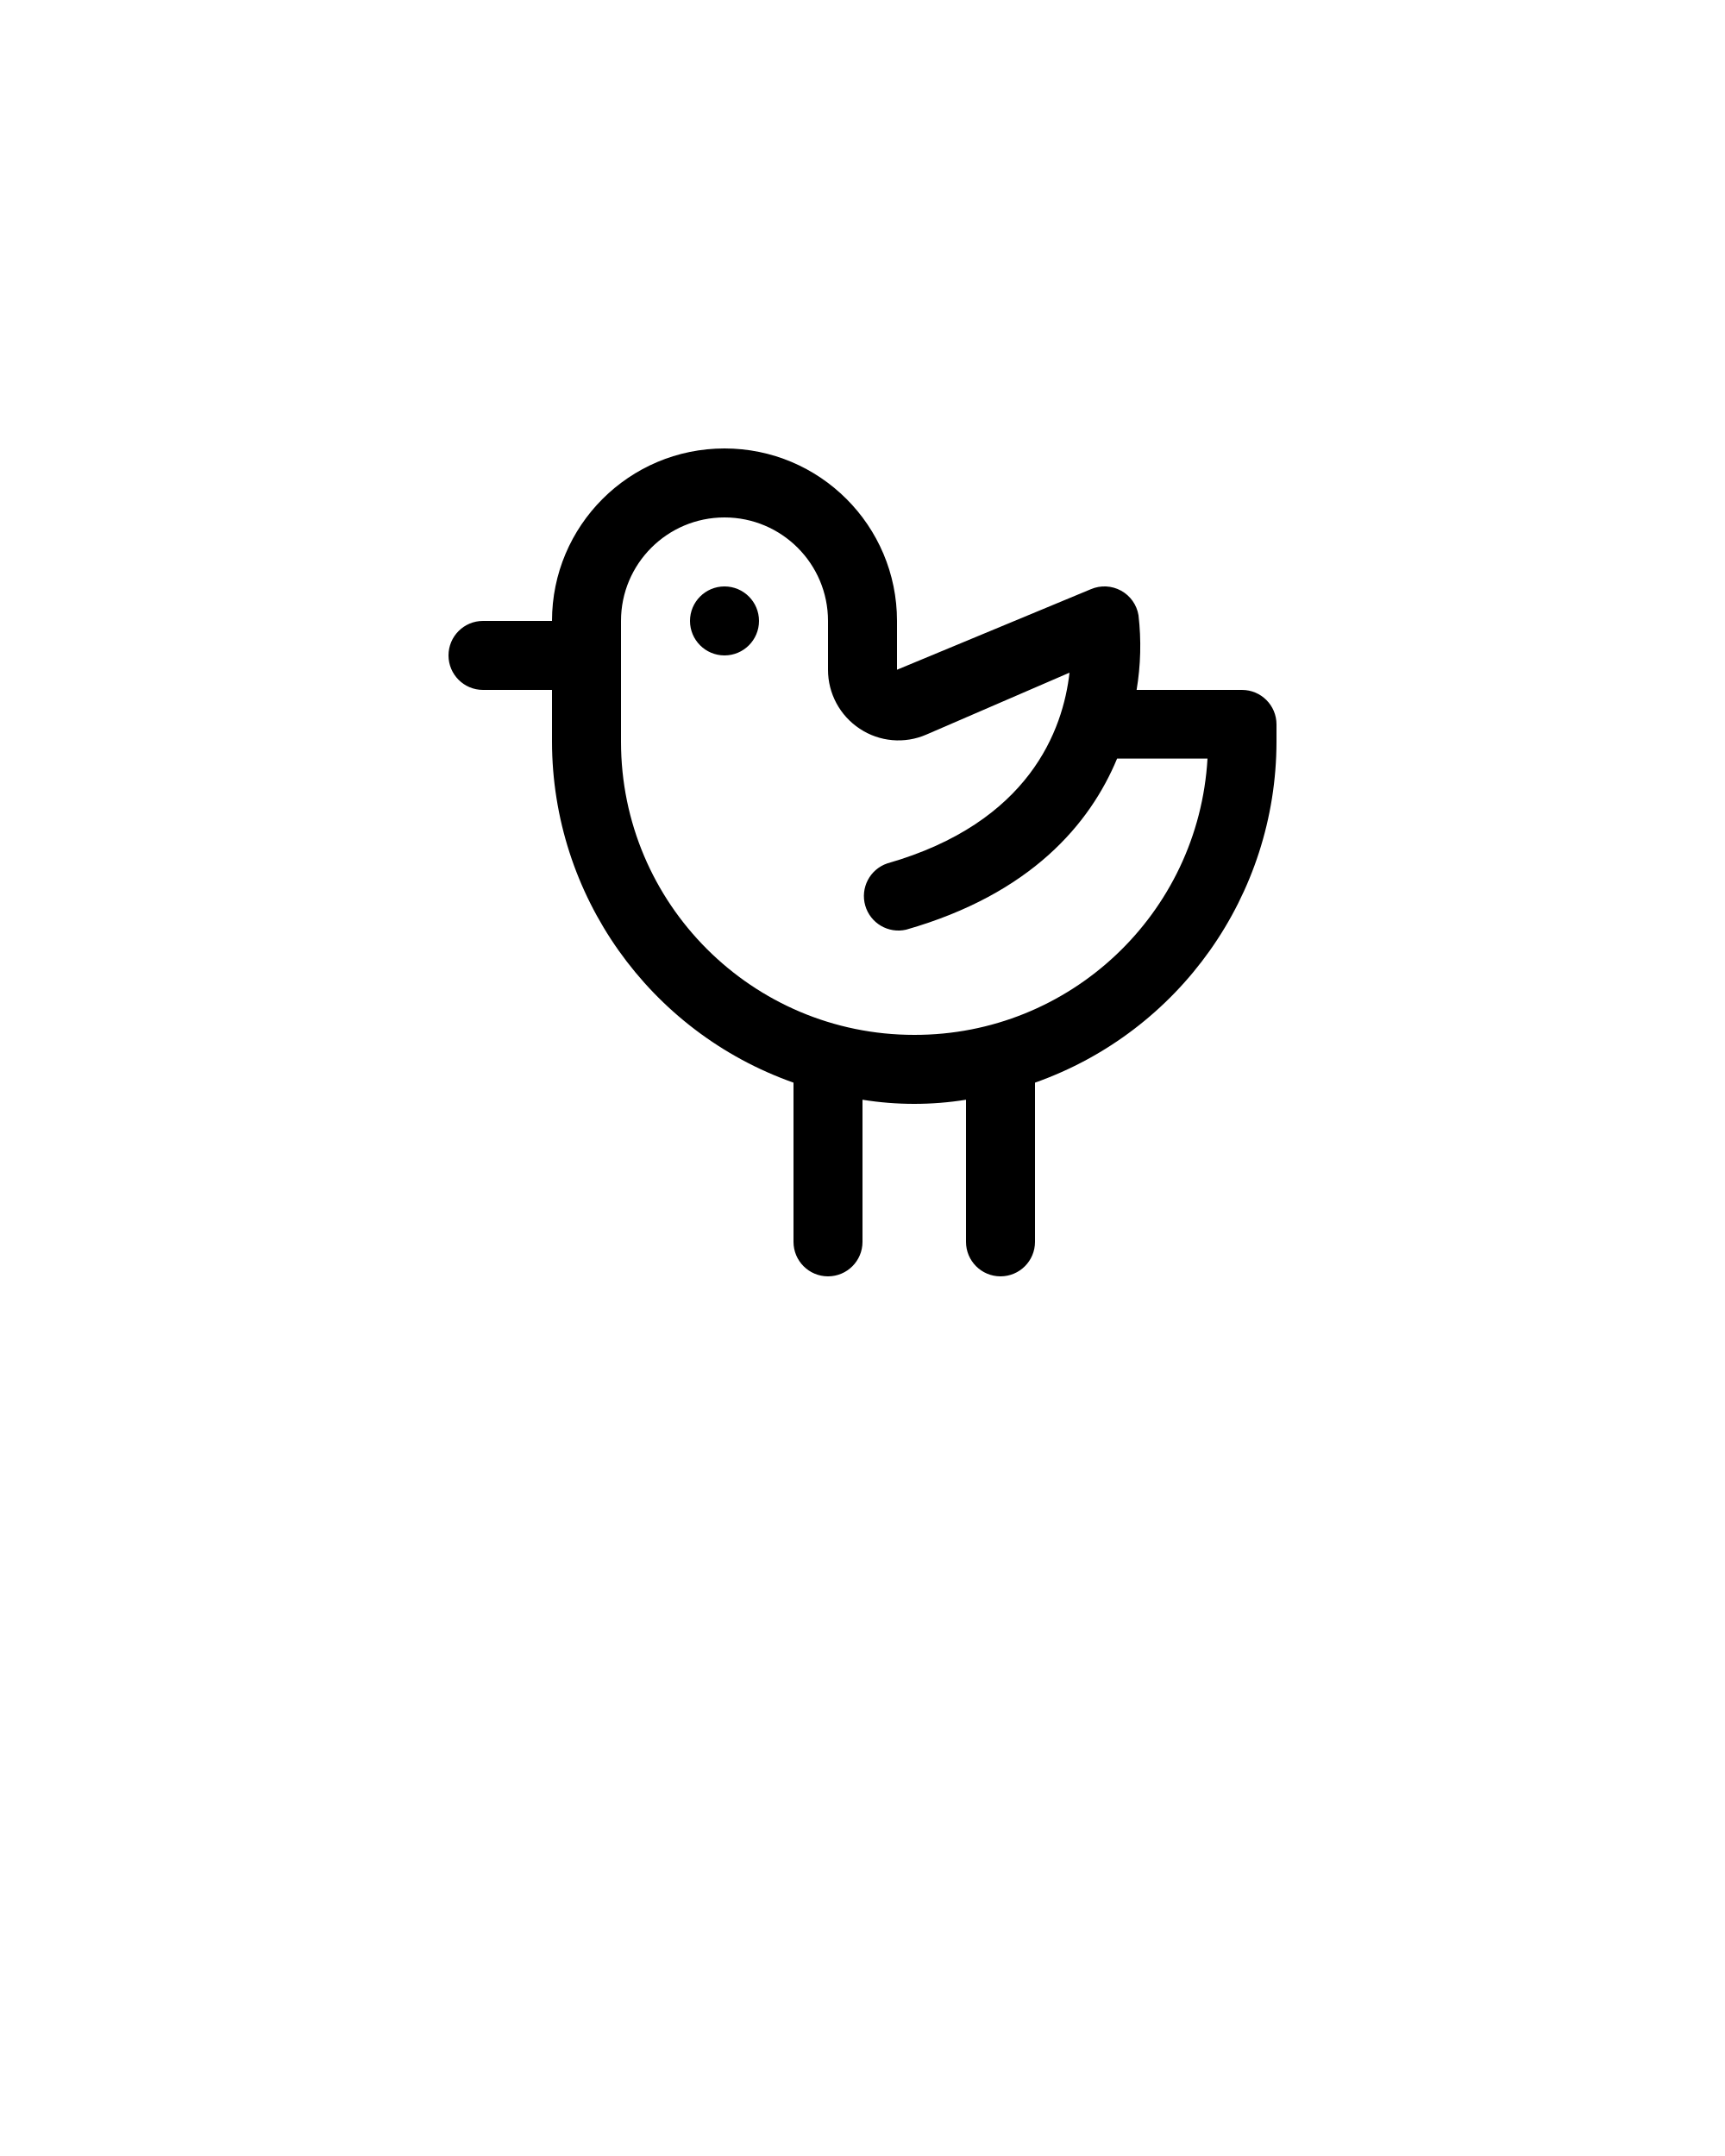
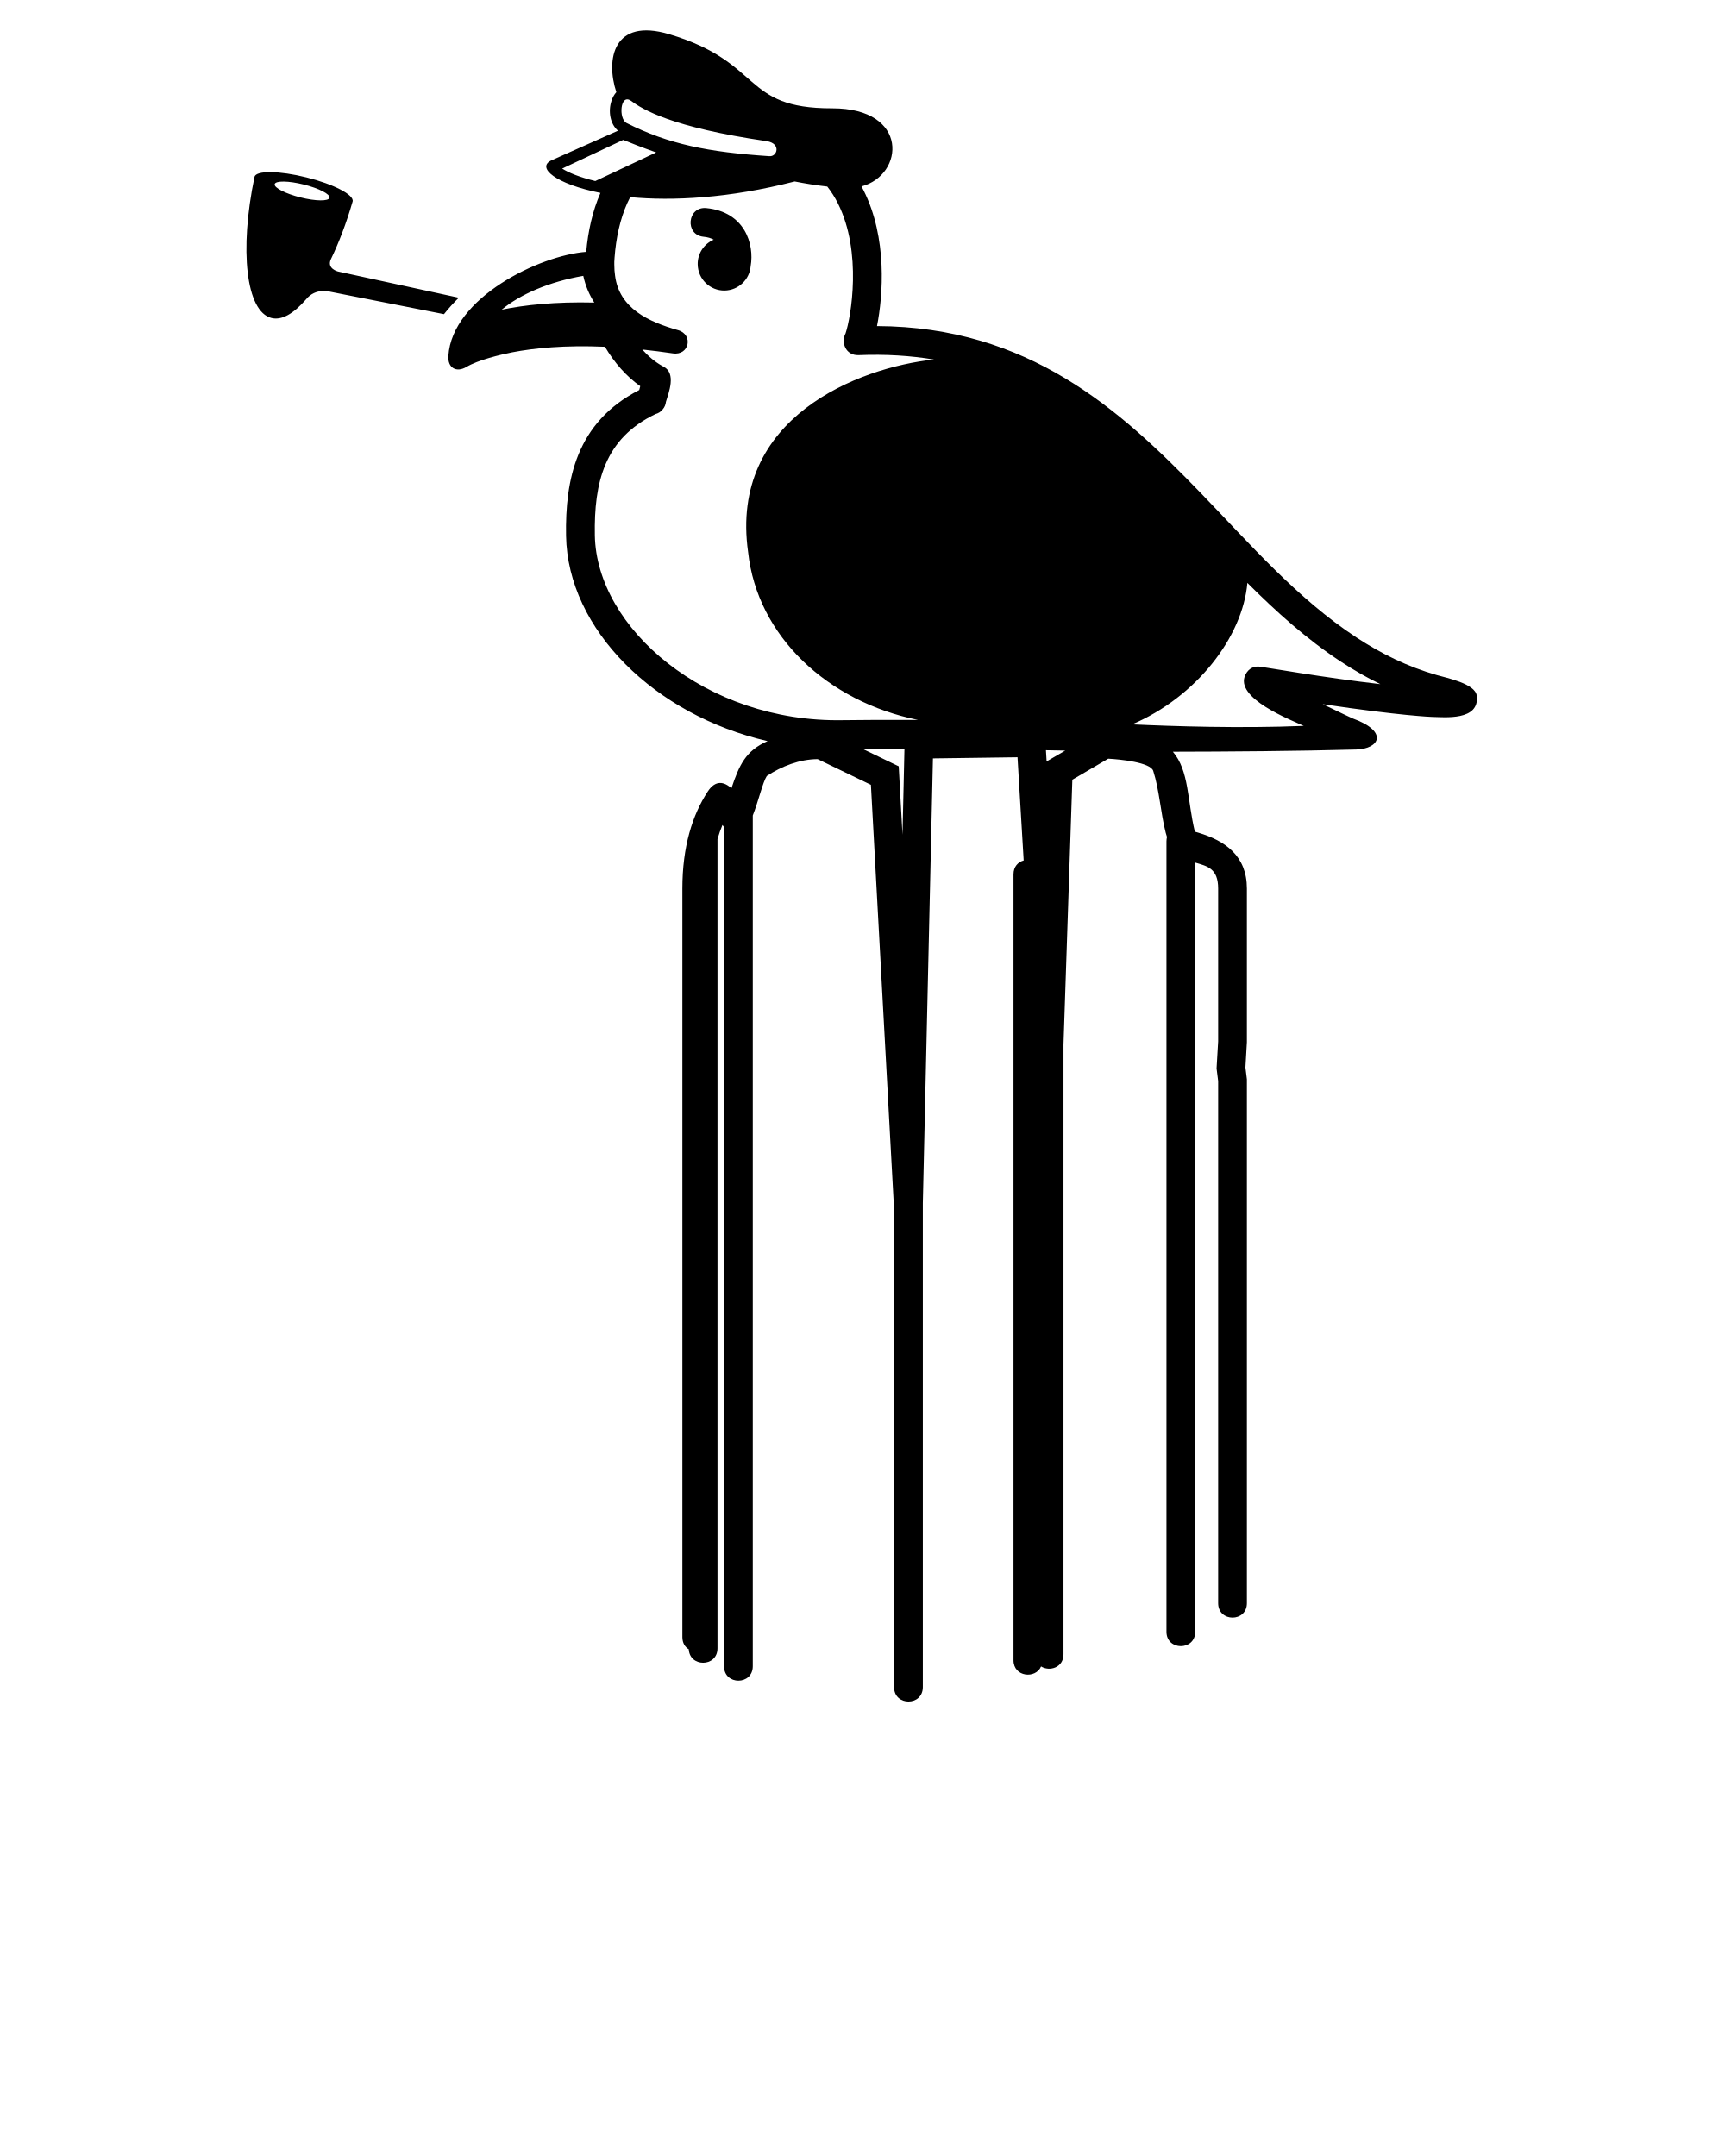
- <svg xmlns="http://www.w3.org/2000/svg" data-name="Layer 1" viewBox="0 0 100 125" x="0px" y="0px">
-   <circle cx="42" cy="36" r="2" />
-   <path d="M72,40H65.89A15.41,15.41,0,0,0,66,35.67a2,2,0,0,0-2.76-1.51L52,38.83V36a10,10,0,0,0-20,0H28a2,2,0,0,0,0,4h4v3A21,21,0,0,0,46,62.77V72a2,2,0,0,0,4,0V63.76a18.87,18.87,0,0,0,6,0V72a2,2,0,0,0,4,0V62.77A21,21,0,0,0,74,43V42A2,2,0,0,0,72,40ZM53,60A17,17,0,0,1,36,43V36a6,6,0,0,1,12,0v2.83a4.09,4.09,0,0,0,1.84,3.42,4.05,4.05,0,0,0,3.86.34L62,39c-.37,3.3-2.31,8.7-10.57,11.06a2,2,0,0,0,1.1,3.84c7.24-2.07,10.66-6.14,12.23-9.92H70A17,17,0,0,1,53,60Z" />
+ <svg xmlns="http://www.w3.org/2000/svg" version="1.1" x="0px" y="0px" viewBox="0 0 100 125" enable-background="new 0 0 100 100" xml:space="preserve">
+   <path fill="#000000" d="M32.589,9.773c0.371,0.238,1.015,0.504,1.921,0.723l3.53-1.658c-0.854-0.301-1.519-0.566-1.911-0.727  L32.589,9.773z M44.594,9.055c0.462,0.048,0.709-0.732-0.142-0.87c-5.541-0.808-7.199-1.84-7.892-2.353  c-0.606-0.403-0.709,1.049-0.241,1.299C38.76,8.365,41.065,8.819,44.594,9.055z M29.083,17.954c1.319-0.269,3.09-0.468,5.369-0.412  c-0.285-0.447-0.511-0.96-0.639-1.549C31.836,16.336,30.162,17.06,29.083,17.954z M52.432,43.41  c-0.864-0.004-1.695-0.004-2.438,0.002l2.106,1.017l0.219,3.965L52.432,43.41z M61.753,43.517l-1.118-0.02l0.039,0.648  L61.753,43.517z M39.558,51.517c0-2.435,0.581-4.262,1.47-5.625c0.46-0.703,0.965-0.56,1.374-0.189  c0.45-1.339,0.819-2.177,2.097-2.735c-6.535-1.504-11.587-6.467-11.683-11.898c-0.057-3.23,0.58-6.587,4.241-8.456l0.059-0.226  c-0.809-0.566-1.508-1.371-2.047-2.284c-2.337-0.101-4.11,0.078-5.384,0.324c-0.693,0.136-1.986,0.451-2.637,0.842  c-0.593,0.356-1.1,0.06-1.056-0.631c0.216-3.388,5.293-5.835,7.992-6.037c0.105-1.189,0.361-2.357,0.824-3.417  c-2.607-0.518-3.724-1.471-2.847-1.886l3.864-1.72c-0.462-0.402-0.574-1.131-0.377-1.728c0.064-0.202,0.162-0.376,0.282-0.507  c-0.626-1.905-0.176-4.329,3.063-3.361c5.499,1.641,4.16,4.31,9.446,4.297c4.501-0.009,4.182,3.874,1.704,4.528l0.121,0.23  c1.385,2.755,1.126,6.1,0.777,7.867c8.761,0.039,14.056,4.804,18.758,9.668c2.846,2.943,5.592,6.124,9.033,8.384  c1.442,0.947,2.973,1.698,4.661,2.182c0.602,0.172,2.227,0.501,2.314,1.192c0.188,1.482-1.89,1.243-2.598,1.233  c0,0-1.763-0.057-6.332-0.739c0.942,0.461,1.736,0.826,1.736,0.826c2.113,0.767,1.555,1.767,0.208,1.804  c-3.366,0.093-7.524,0.124-10.628,0.128c0.947,1.104,0.831,2.818,1.274,4.635l0.201,0.059c1.571,0.472,2.816,1.348,2.816,3.24v8.907  l-0.085,1.466l0.085,0.685v30.375c0,1.112-1.666,1.112-1.666,0V62.677l-0.092-0.732l0.092-1.57v-8.859  c0-1.169-0.628-1.298-1.33-1.505v44.597c0,1.11-1.667,1.11-1.667,0V48.778c0-0.091,0.013-0.173,0.031-0.25  c-0.023-0.077-0.05-0.158-0.073-0.244c-0.3-1.163-0.362-2.458-0.725-3.59c-0.16-0.495-1.916-0.67-2.608-0.707l-2.081,1.218  l-0.513,15.364v35.345c0,0.775-0.812,1.01-1.3,0.703c-0.313,0.738-1.598,0.617-1.598-0.357V50.691c0-0.449,0.267-0.715,0.59-0.804  l-0.357-5.983l-4.903,0.066l-0.586,25.785v28.062c0,1.112-1.667,1.112-1.667,0l-0.005-27.779l-1.338-24.536l-3.089-1.49  c-1.039,0.005-2.09,0.413-2.946,0.978c-0.237,0.363-0.478,1.437-0.813,2.29v49.326c0,1.114-1.667,1.114-1.667,0V47.95l-0.092-0.118  c-0.105,0.251-0.202,0.523-0.287,0.815v46.921c0,1.112-1.666,1.112-1.666,0v0.056c-0.214-0.131-0.37-0.365-0.37-0.704   M35.626,14.948l-0.006,0.103l-0.008,0.127v0.159c0,0.238,0.016,0.459,0.044,0.639c0.236,1.903,1.948,2.684,3.644,3.163  c0.919,0.259,0.658,1.489-0.289,1.35c-0.62-0.09-1.211-0.166-1.777-0.225c0.353,0.395,0.748,0.729,1.173,0.962l0.071,0.038  c0.729,0.389,0.295,1.485,0.127,2.035c-0.016,0.157-0.077,0.313-0.193,0.442c-0.11,0.138-0.256,0.225-0.412,0.265  c-2.962,1.42-3.569,3.965-3.516,7.034c0.093,5.362,6.422,10.856,14.362,10.715c1.19-0.019,2.736-0.02,4.376-0.014  c-5.235-1.059-9.321-4.842-9.853-9.731c-1.105-7.804,6.403-10.708,10.776-11.166c-1.352-0.224-2.801-0.318-4.366-0.254  c-0.768,0.032-1.037-0.758-0.762-1.259c0.315-0.931,0.977-4.716-0.44-7.534c-0.17-0.342-0.375-0.671-0.618-0.981  c-0.677-0.077-1.29-0.176-1.889-0.295c-3.834,0.984-7.092,1.138-9.537,0.909c-0.059,0.113-0.115,0.23-0.168,0.345  C35.947,12.708,35.711,13.794,35.626,14.948z M72.312,33.795c-0.272,3.145-2.97,6.62-6.684,8.202  c2.334,0.109,6.298,0.24,9.951,0.088c-0.703-0.33-4.064-1.611-3.377-2.974c0.196-0.39,0.543-0.51,0.865-0.455  c0.085-0.002,3.776,0.648,6.954,1.008c-0.801-0.387-1.565-0.828-2.3-1.311C75.741,37.052,73.984,35.466,72.312,33.795z   M41.375,13.896c-0.156-0.088-0.351-0.148-0.588-0.169c-1.105-0.109-0.944-1.769,0.16-1.662c2.224,0.217,2.795,2.08,2.57,3.365  c-0.062,0.778-0.708,1.398-1.506,1.415c-0.849,0.014-1.548-0.661-1.564-1.513C40.434,14.692,40.82,14.134,41.375,13.896z   M19.103,11.467c0.05-0.207-0.62-0.552-1.497-0.769c-0.876-0.218-1.631-0.23-1.682-0.023c-0.052,0.207,0.618,0.552,1.495,0.771  C18.297,11.667,19.05,11.674,19.103,11.467z M14.756,10.249c0.093-0.372,1.442-0.356,3.013,0.037  c1.572,0.392,2.771,1.011,2.674,1.395c-0.359,1.241-0.791,2.375-1.26,3.347c-0.259,0.548,0.41,0.713,0.41,0.713l7.004,1.52  c-0.311,0.307-0.598,0.623-0.859,0.953l-6.598-1.301c0,0-0.846-0.251-1.398,0.443c-0.732,0.839-1.412,1.229-2.003,1.081  C14.263,18.069,13.864,14.497,14.756,10.249z" />
</svg>
